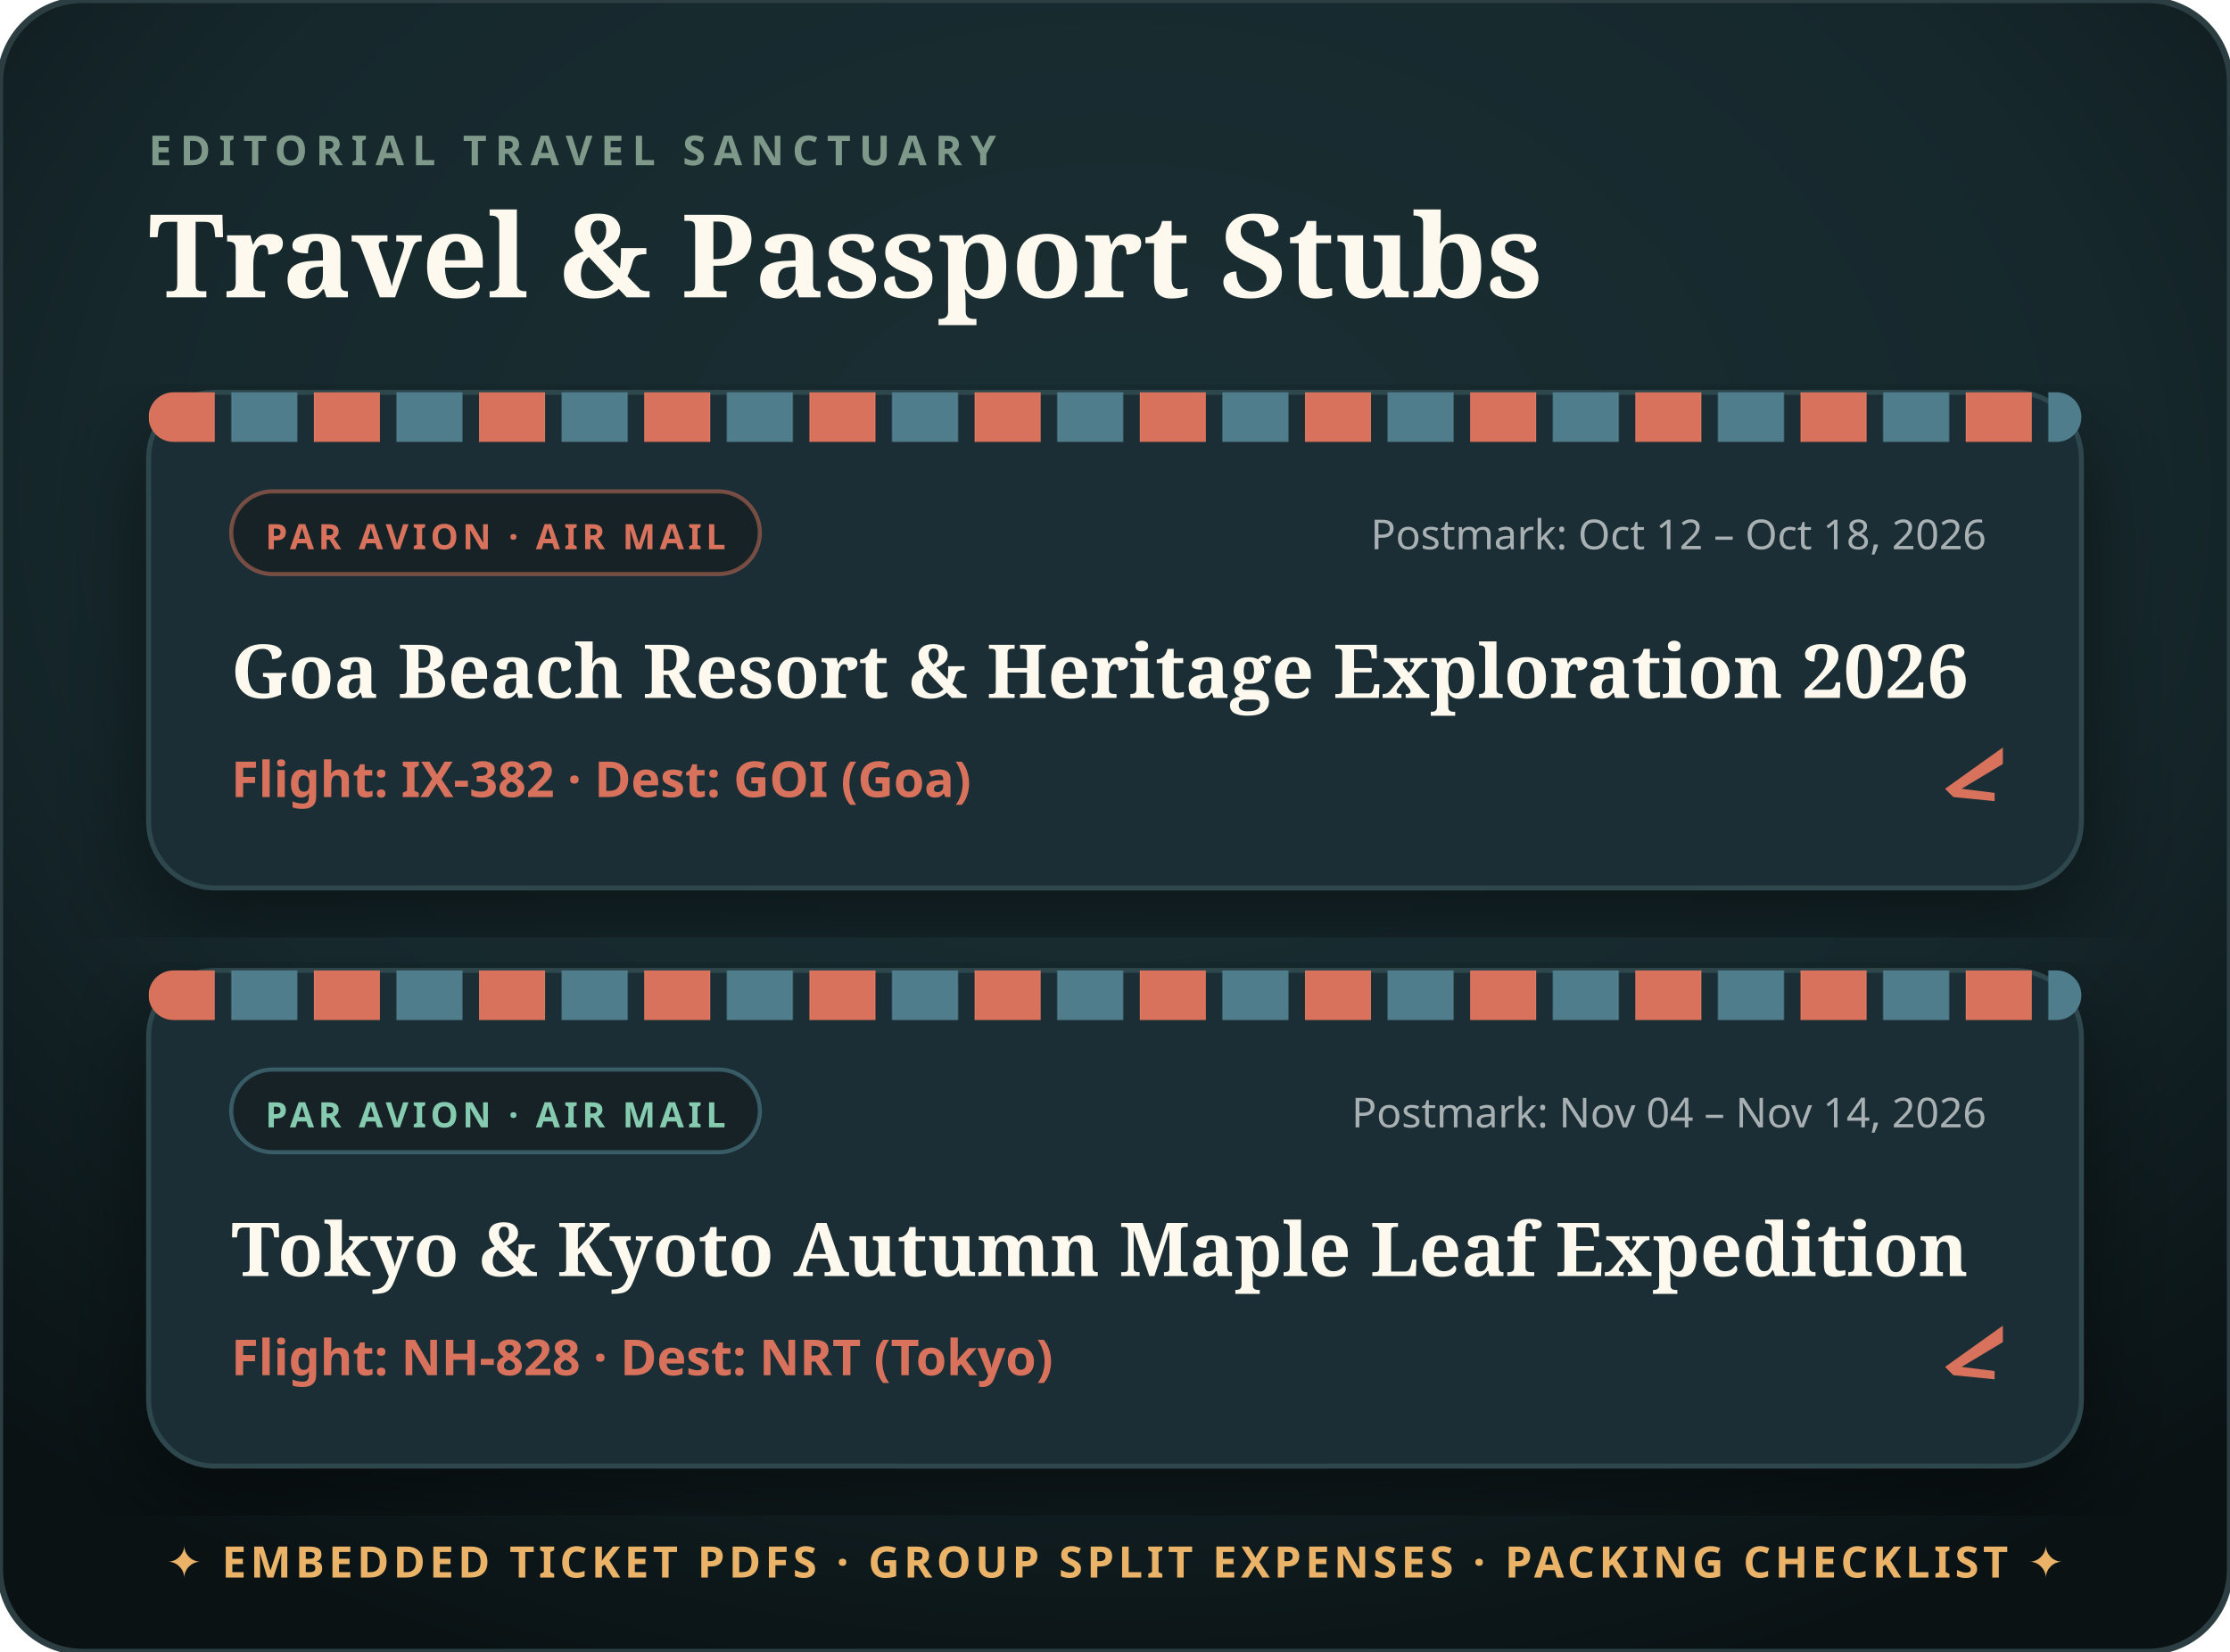
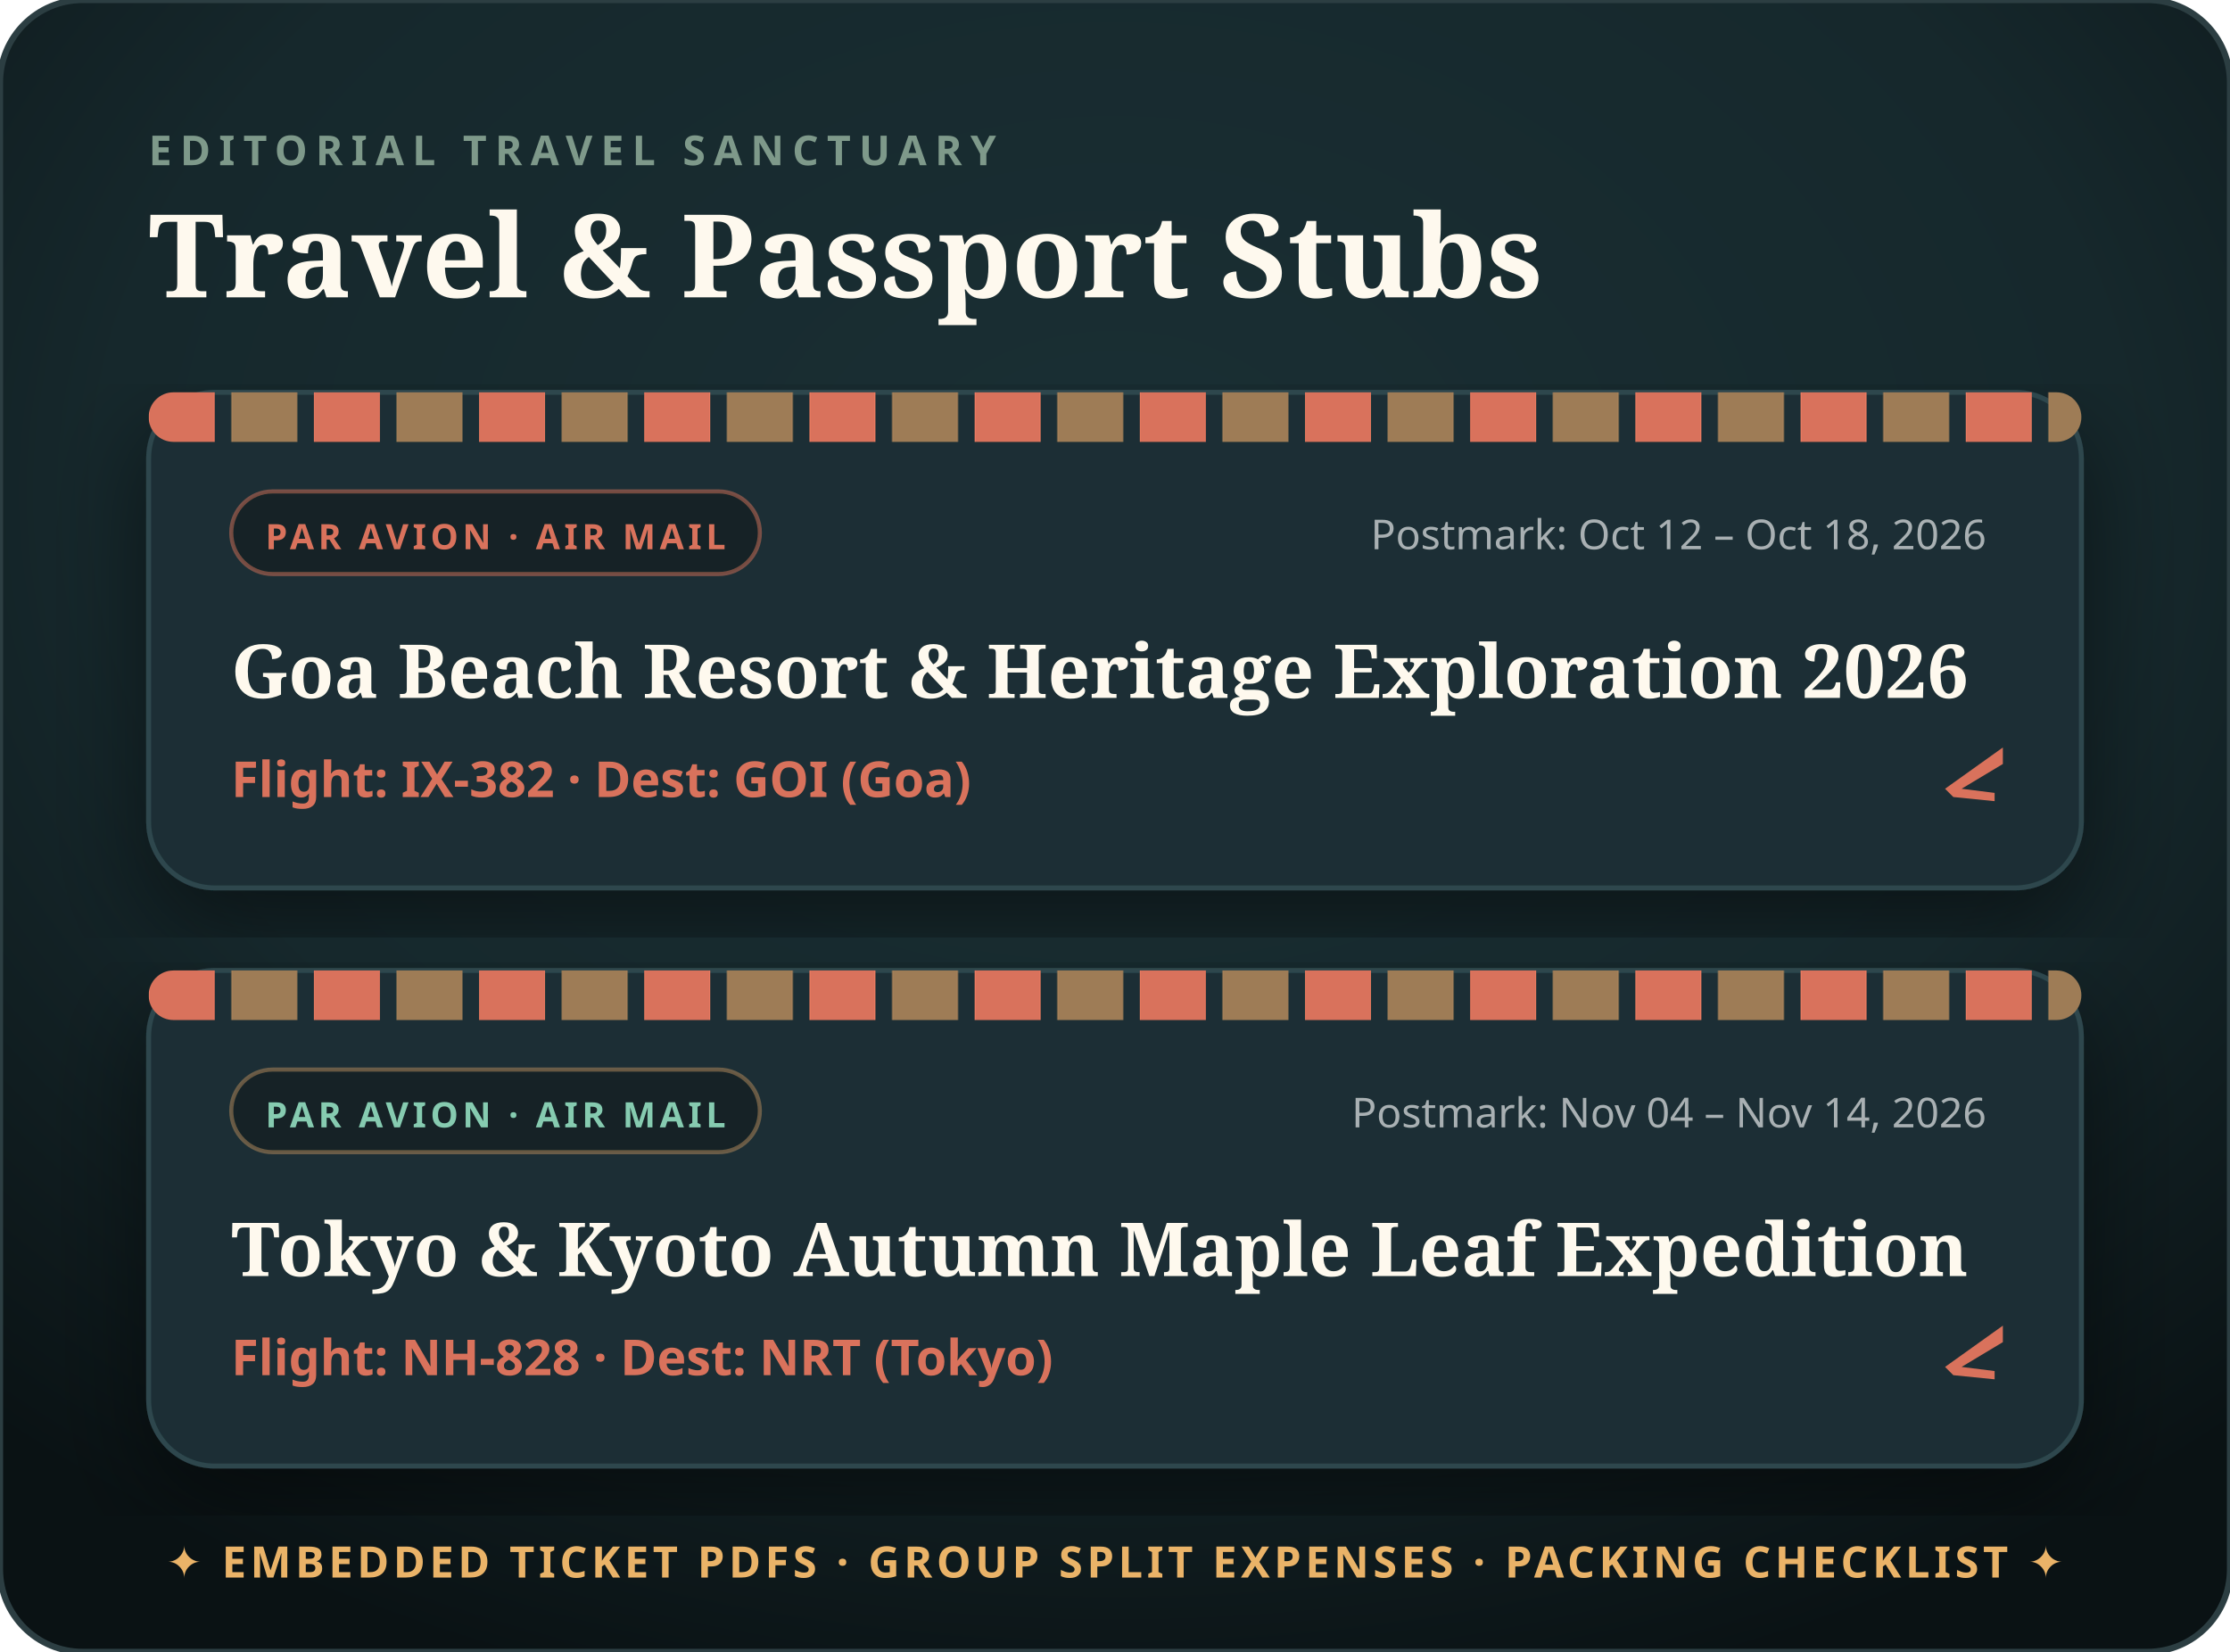
<svg xmlns="http://www.w3.org/2000/svg" viewBox="0 0 540 400" width="100%" height="100%">
  <defs>
    <radialGradient id="travelBg" cx="50%" cy="30%" r="75%">
      <stop offset="0%" stop-color="#1A2F34" />
      <stop offset="60%" stop-color="#16282C" />
      <stop offset="100%" stop-color="#0A1214" />
    </radialGradient>
    <pattern id="airmailStripes" width="40" height="12" patternUnits="userSpaceOnUse">
      <rect x="0" y="0" width="16" height="12" fill="#D9725B" />
      <rect x="16" y="0" width="4" height="12" fill="transparent" />
-       <rect x="20" y="0" width="16" height="12" fill="#4F7D8C" />
+       <rect x="20" y="0" width="16" height="12" fill="#9E7B56" />
      <rect x="36" y="0" width="4" height="12" fill="transparent" />
    </pattern>
    <filter id="cardGlow" x="-10%" y="-10%" width="120%" height="120%">
      <feDropShadow dx="0" dy="10" stdDeviation="12" flood-color="#000000" flood-opacity="0.5" />
    </filter>
  </defs>
  <style>
    @keyframes flyPlane {
      0% { transform: translateX(0px) translateY(0px); opacity: 0.7; }
      50% { transform: translateX(18px) translateY(-3px); opacity: 1; }
      100% { transform: translateX(0px) translateY(0px); opacity: 0.7; }
    }
    @keyframes pulseAirmail {
      0%, 100% { stroke-opacity: 0.3; }
      50% { stroke-opacity: 0.75; }
    }
    @keyframes stampFade {
      0%, 100% { transform: rotate(-8deg) scale(1); }
      50% { transform: rotate(-5deg) scale(1.03); }
    }

    .plane-anim { animation: flyPlane 3s ease-in-out infinite; }
    .card-border { animation: pulseAirmail 4s ease-in-out infinite; }
    .stamp-badge { transform-origin: center; animation: stampFade 6s ease-in-out infinite; }
  </style>
  <rect width="540" height="400" rx="20" fill="url(#travelBg)" stroke="#2C3E42" stroke-width="1.5" />
  <g transform="translate(36, 40)">
    <text x="0" y="0" font-family="'DM Sans', sans-serif" font-size="10" font-weight="700" fill="#7E998A" letter-spacing="2">
      EDITORIAL TRAVEL SANCTUARY
    </text>
    <text x="0" y="32" font-family="'Bodoni Moda', 'Playfair Display', Georgia, serif" font-size="28" font-weight="700" fill="#FEF9EE">
      Travel &amp; Passport Stubs
    </text>
  </g>
  <g transform="translate(36, 95)" filter="url(#cardGlow)">
    <rect width="468" height="120" rx="16" fill="#1B2F34" stroke="#2D464D" stroke-width="1.2" class="card-border" />
    <g clip-path="url(#stubClip1)">
      <rect width="468" height="12" fill="url(#airmailStripes)" />
    </g>
    <clipPath id="stubClip1">
      <rect width="468" height="12" rx="6" />
    </clipPath>
    <g transform="translate(20, 24)">
      <rect width="128" height="20" rx="10" fill="#132427" stroke="#D9725B" stroke-opacity="0.5" stroke-width="1" />
      <text x="64" y="14" text-anchor="middle" font-family="'DM Sans', sans-serif" font-size="8.5" font-weight="700" fill="#D9725B" letter-spacing="1">
        PAR AVION · AIR MAIL
      </text>
    </g>
    <text x="445" y="38" text-anchor="end" font-family="'DM Sans', sans-serif" font-size="10" font-weight="500" fill="#C2C7C9" opacity="0.85">
      Postmark: Oct 12 – Oct 18, 2026
    </text>
    <text x="20" y="74" font-family="'Bodoni Moda', Georgia, serif" font-size="18" font-weight="700" fill="#FEF9EE">
      Goa Beach Resort &amp; Heritage Exploration 2026
    </text>
    <g transform="translate(20, 98)">
      <text x="0" y="0" font-family="'DM Sans', sans-serif" font-size="12" font-weight="600" fill="#D9725B">
        Flight: IX-382 · Dest: GOI (Goa)
      </text>
      <g transform="translate(415, -12)" class="plane-anim">
        <path d="M 0 10 L 14 0 L 14 4 L 4 10 L 12 11 L 12 13 L 2 12 L 0 10 Z" fill="#D9725B" />
      </g>
    </g>
  </g>
  <g transform="translate(36, 235)" filter="url(#cardGlow)">
    <rect width="468" height="120" rx="16" fill="#1B2F34" stroke="#2D464D" stroke-width="1.2" class="card-border" />
    <g clip-path="url(#stubClip2)">
      <rect width="468" height="12" fill="url(#airmailStripes)" />
    </g>
    <clipPath id="stubClip2">
      <rect width="468" height="12" rx="6" />
    </clipPath>
    <g transform="translate(20, 24)">
-       <rect width="128" height="20" rx="10" fill="#132427" stroke="#4F7D8C" stroke-opacity="0.6" stroke-width="1" />
+       <rect width="128" height="20" rx="10" fill="#132427" stroke="#9E7B56" stroke-opacity="0.6" stroke-width="1" />
      <text x="64" y="14" text-anchor="middle" font-family="'DM Sans', sans-serif" font-size="8.5" font-weight="700" fill="#86CBB0" letter-spacing="1">
        PAR AVION · AIR MAIL
      </text>
    </g>
    <text x="445" y="38" text-anchor="end" font-family="'DM Sans', sans-serif" font-size="10" font-weight="500" fill="#C2C7C9" opacity="0.85">
      Postmark: Nov 04 – Nov 14, 2026
    </text>
    <text x="20" y="74" font-family="'Bodoni Moda', Georgia, serif" font-size="18" font-weight="700" fill="#FEF9EE">
      Tokyo &amp; Kyoto Autumn Maple Leaf Expedition
    </text>
    <g transform="translate(20, 98)">
      <text x="0" y="0" font-family="'DM Sans', sans-serif" font-size="12" font-weight="600" fill="#D9725B">
        Flight: NH-828 · Dest: NRT (Tokyo)
      </text>
      <g transform="translate(415, -12)" class="plane-anim">
        <path d="M 0 10 L 14 0 L 14 4 L 4 10 L 12 11 L 12 13 L 2 12 L 0 10 Z" fill="#D9725B" />
      </g>
    </g>
  </g>
  <text x="270" y="382" text-anchor="middle" font-family="'DM Sans', sans-serif" font-size="10.5" font-weight="600" fill="#EAB368" letter-spacing="1">
    ✦ EMBEDDED TICKET PDFS · GROUP SPLIT EXPENSES · PACKING CHECKLIST ✦
  </text>
</svg>
